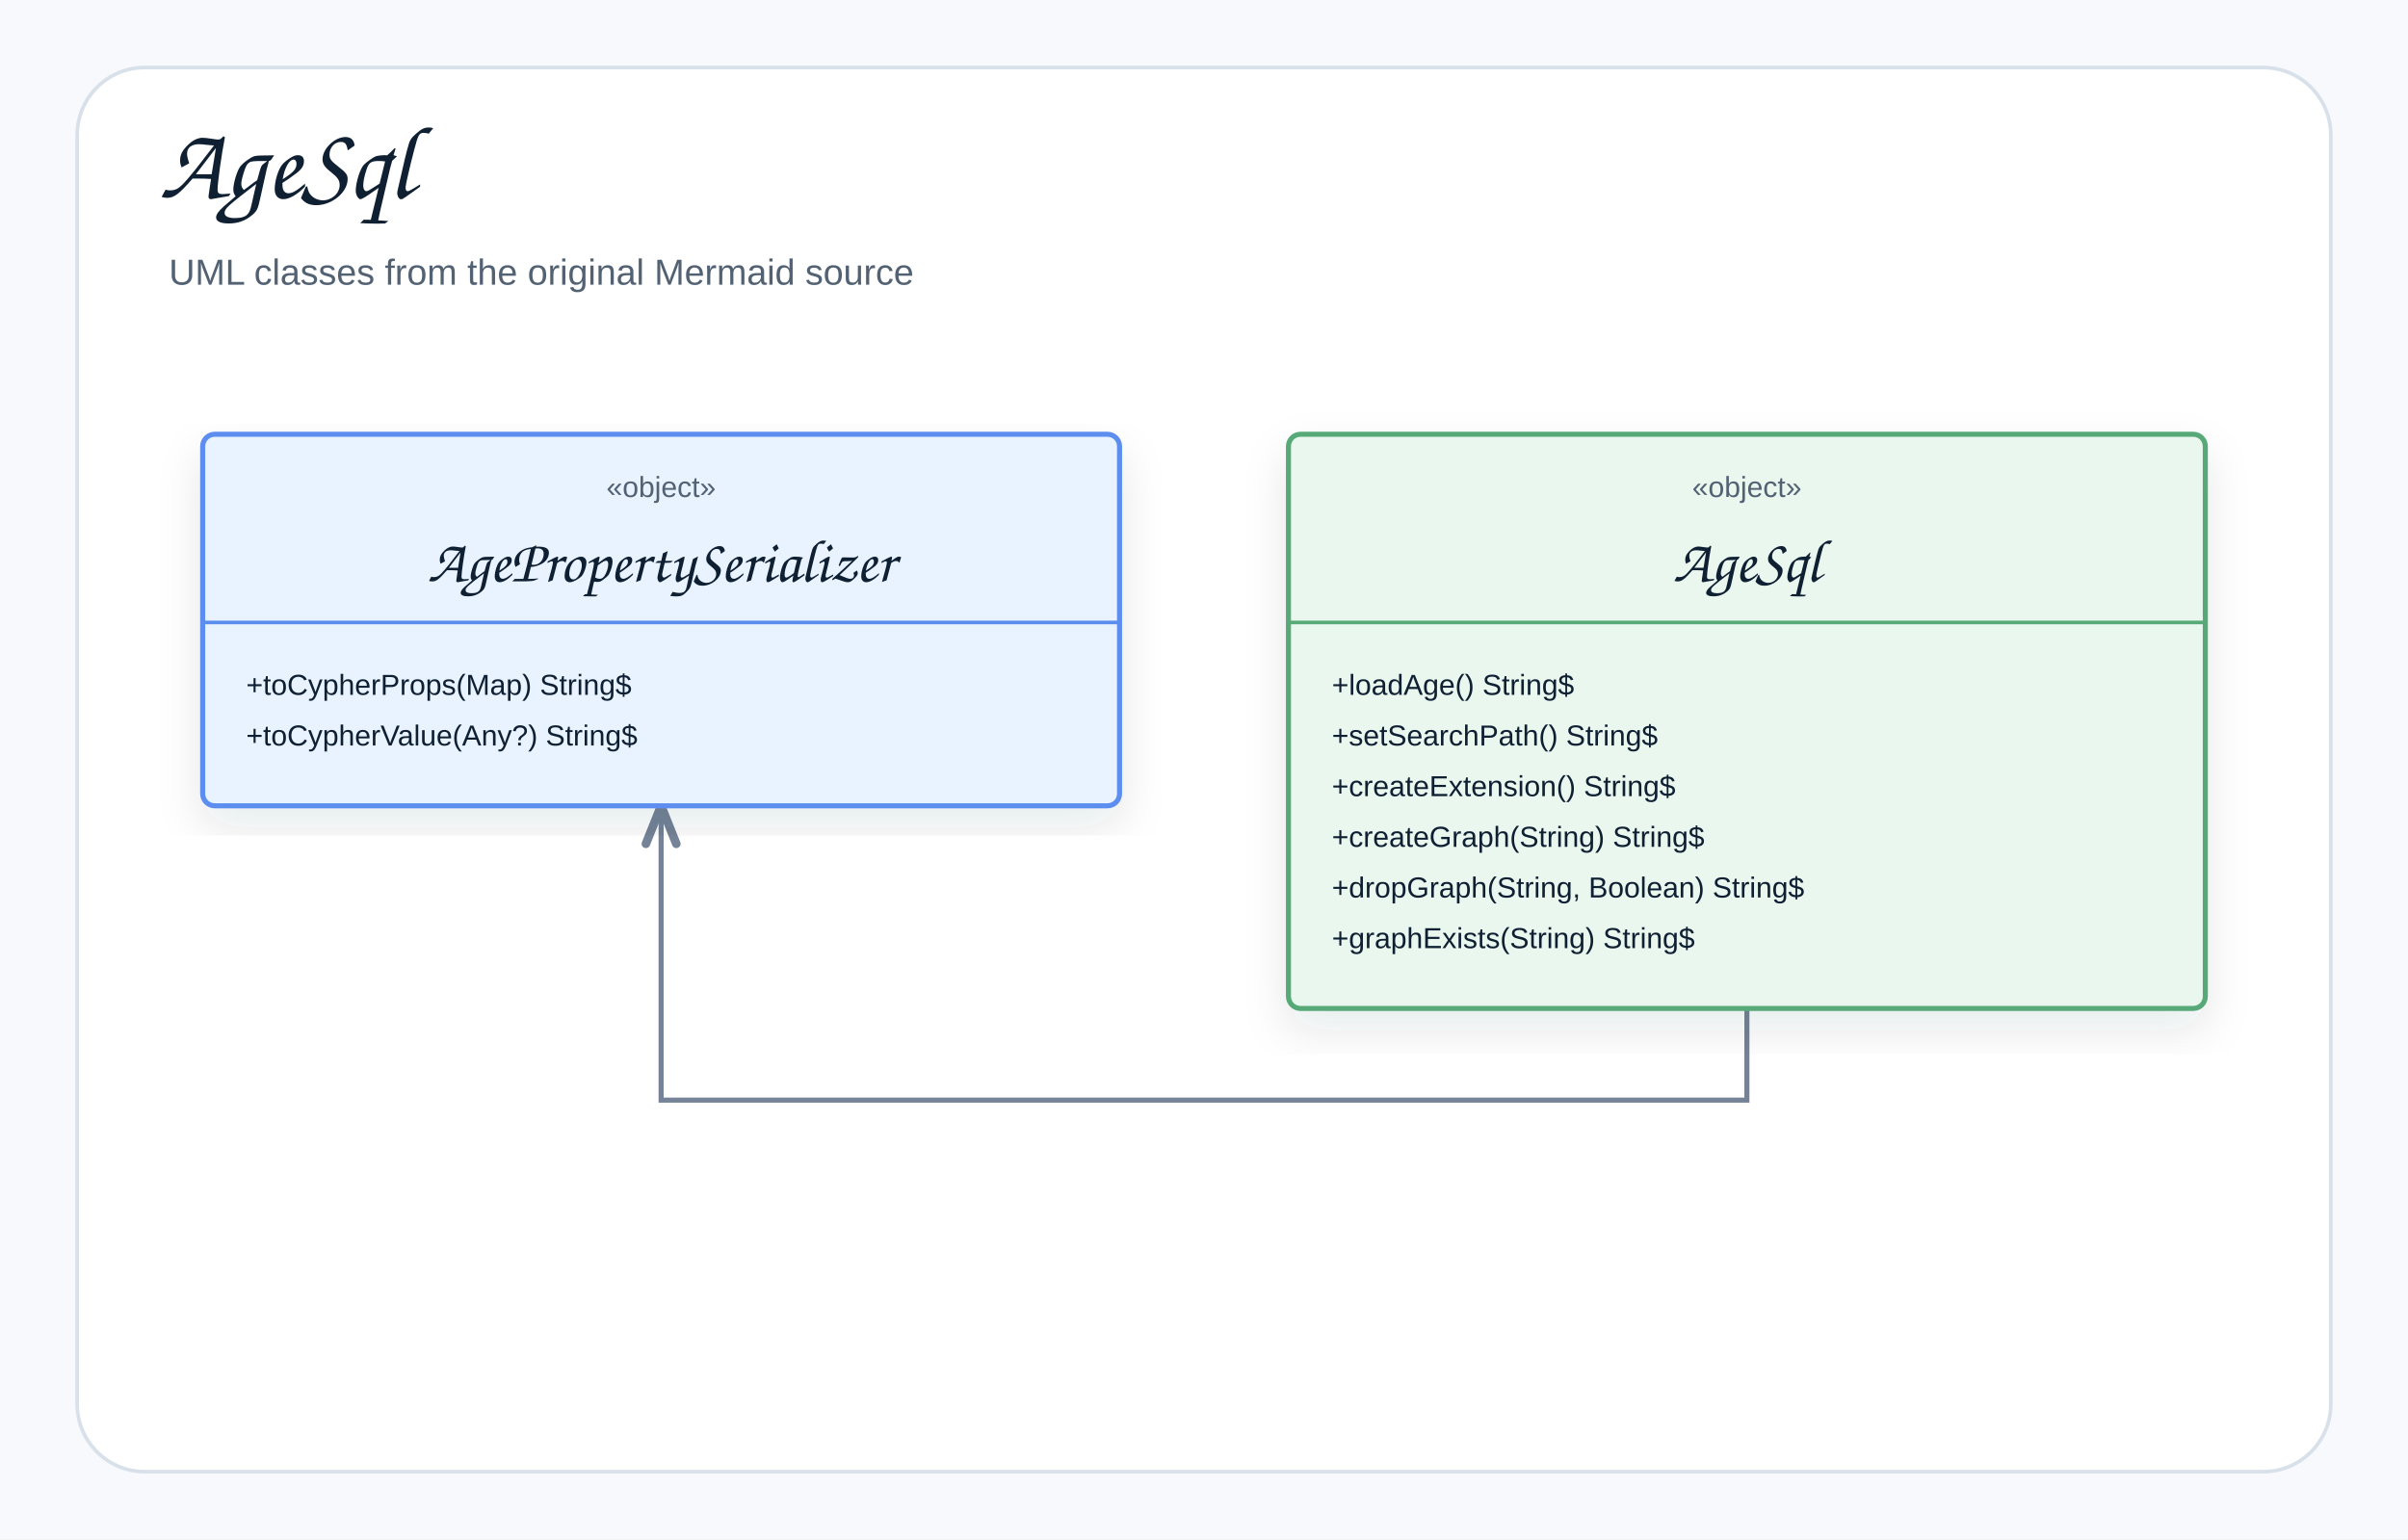
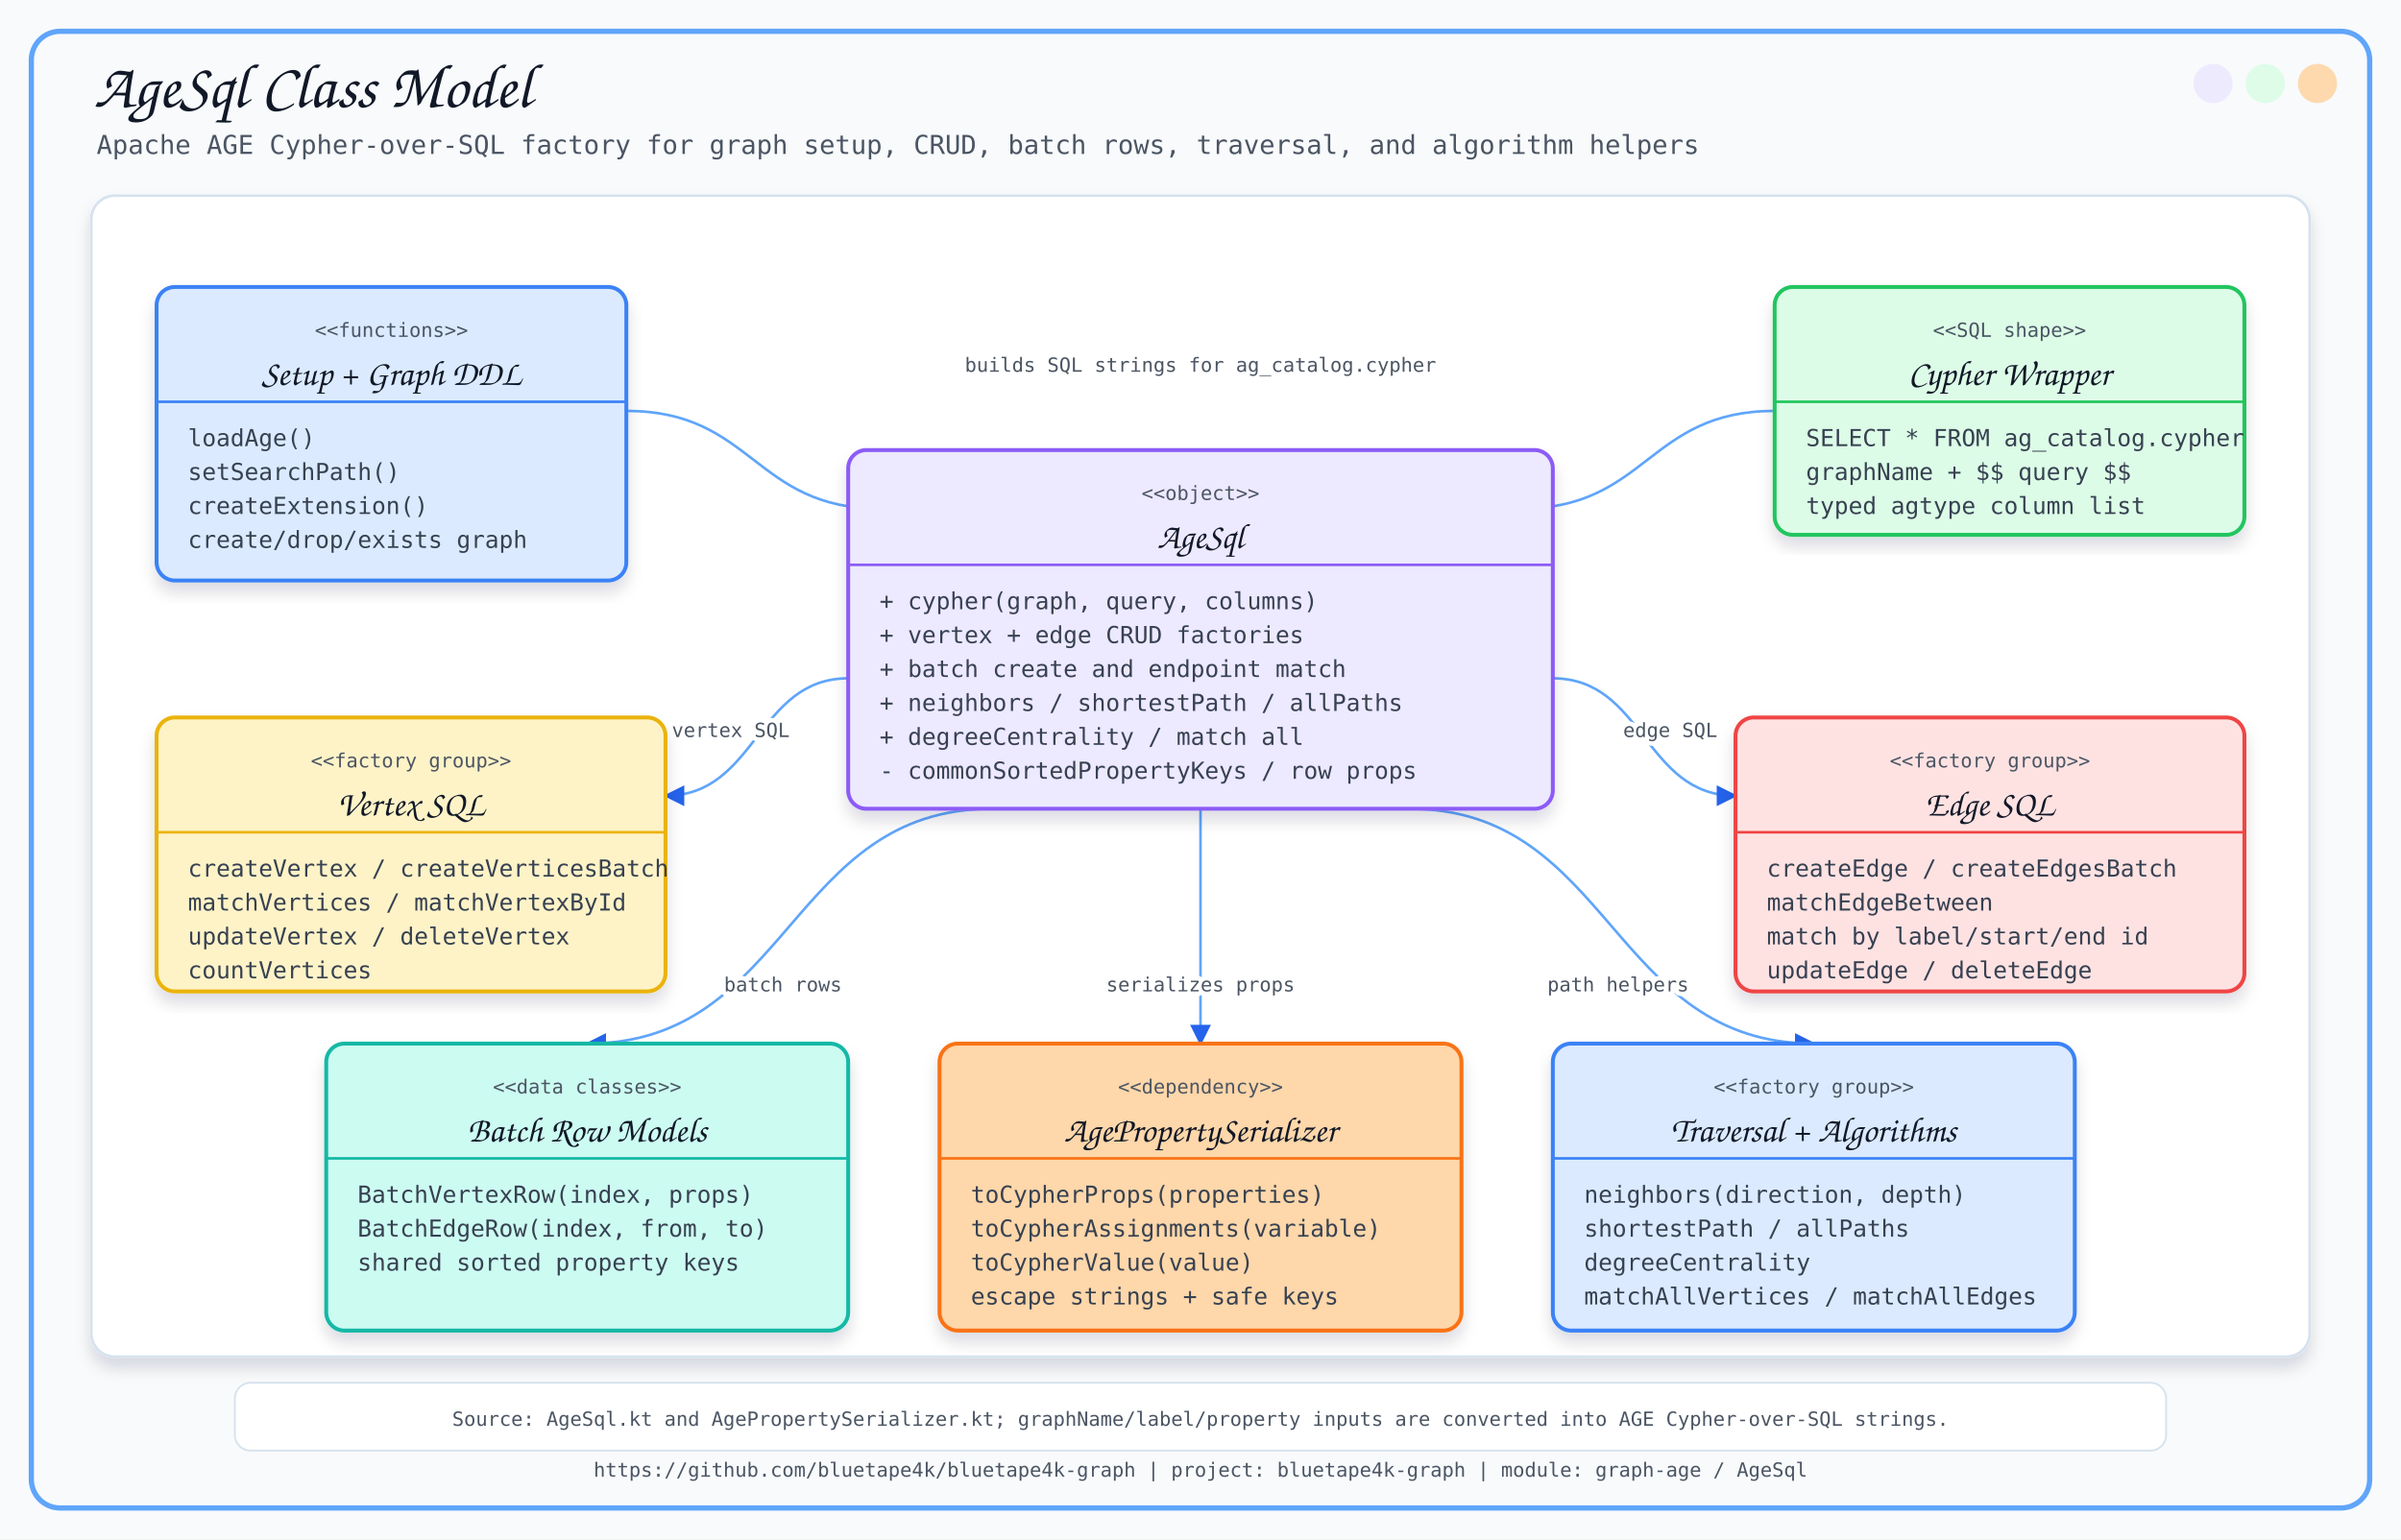
- <svg xmlns="http://www.w3.org/2000/svg" width="998" height="638" viewBox="0 0 998 638" role="img" aria-label="AgeSql">
+ <svg xmlns="http://www.w3.org/2000/svg" width="1840" height="1180" viewBox="0 0 1840 1180">
  <defs>
-     <filter id="shadow" x="-8%" y="-8%" width="116%" height="116%">
-       <feDropShadow dx="0" dy="8" stdDeviation="9" flood-color="#1f2937" flood-opacity="0.10" />
+     <filter id="softShadow" x="-8%" y="-8%" width="116%" height="116%">
+       <feDropShadow dx="0" dy="8" stdDeviation="6" flood-color="#0F172A" flood-opacity="0.14" />
    </filter>
-     <marker id="openArrow" markerWidth="10" markerHeight="8" refX="8.5" refY="4" orient="auto" markerUnits="strokeWidth">
-       <path d="M 1 1 L 8.5 4 L 1 7" fill="none" stroke="#758297" stroke-width="1.7" stroke-linecap="round" stroke-linejoin="round" />
+     <marker id="arrow" viewBox="0 0 10 10" refX="9" refY="5" markerWidth="8" markerHeight="8" orient="auto-start-reverse">
+       <path d="M 0 0 L 10 5 L 0 10 z" fill="#2563EB" />
    </marker>
-     <marker id="inherit" markerWidth="11" markerHeight="10" refX="9.5" refY="5" orient="auto" markerUnits="strokeWidth">
-       <path d="M 0.5 1 L 9.5 5 L 0.5 9 Z" fill="#ffffff" stroke="#758297" stroke-width="1.7" />
-     </marker>
-     <style>
-     .canvas{fill:#f7f9fc}.frame{fill:#fff;stroke:#d8e0ea;stroke-width:1.5}
-     .title{font-family:"Architects Daughter","Comic Sans MS","Comic Sans",cursive;font-size:43px;font-weight:400;fill:#102033}
-     .subtitle{font-family:"Comic Sans MS","Comic Sans","Comic Neue",Arial,sans-serif;font-size:15px;font-weight:400;fill:#536273}
-     .label{font-family:"Architects Daughter","Comic Sans MS","Comic Sans",cursive;font-size:25px;font-weight:400;fill:#102033}
-     .smallLabel{font-family:"Architects Daughter","Comic Sans MS","Comic Sans",cursive;font-size:21px;font-weight:400;fill:#102033}
-     .mono{font-family:"Comic Sans MS","Comic Sans","Comic Neue",Arial,sans-serif;font-size:12px;font-weight:400;fill:#102033}
-     .small{font-family:"Comic Sans MS","Comic Sans","Comic Neue",Arial,sans-serif;font-size:12px;font-weight:400;fill:#536273}
-     .strong{font-family:"Comic Sans MS","Comic Sans","Comic Neue",Arial,sans-serif;font-size:13px;font-weight:400;fill:#102033}
-     .card{stroke-width:2.1;filter:url(#shadow)}.compartment{stroke-width:1.5;fill:none}
-     .line{stroke:#758297;stroke-width:2.1;fill:none;marker-end:url(#openArrow)}
-     .plainLine{stroke:#758297;stroke-width:2.1;fill:none}
-     .dashed{stroke:#758297;stroke-width:2.1;stroke-dasharray:7 6;fill:none;marker-end:url(#openArrow)}
-     .inheritLine{stroke:#758297;stroke-width:2.2;fill:none;marker-end:url(#inherit)}
-     .implLine{stroke:#758297;stroke-width:2.2;stroke-dasharray:8 7;fill:none;marker-end:url(#inherit)}
-   </style>
  </defs>
-   <rect class="canvas" width="998" height="638" />
-   <rect class="frame" x="32" y="28" width="934" height="582" rx="28" />
-   <text class="title" x="66" y="82">AgeSql</text>
-   <text class="subtitle" x="70" y="118">UML classes from the original Mermaid source</text>
-   <path class="line" d="M724 180 L724 456 L274 456 L274 334" />
-   <g transform="translate(84,180)">
-     <rect class="card" x="0" y="0" width="380" height="154" rx="5" fill="#E8F3FF" stroke="#5B8DEF" />
-     <line class="compartment" x1="0" y1="78" x2="380" y2="78" stroke="#5B8DEF" />
-     <text class="small" x="190" y="26" text-anchor="middle">«object»</text>
-     <text class="label" x="190" y="61" text-anchor="middle">AgePropertySerializer</text>
-     <text class="mono" x="18" y="108">+toCypherProps(Map) String$</text>
-     <text class="mono" x="18" y="129">+toCypherValue(Any?) String$</text>
-   </g>
-   <g transform="translate(534,180)">
-     <rect class="card" x="0" y="0" width="380" height="238" rx="5" fill="#EAF7EF" stroke="#58A978" />
-     <line class="compartment" x1="0" y1="78" x2="380" y2="78" stroke="#58A978" />
-     <text class="small" x="190" y="26" text-anchor="middle">«object»</text>
-     <text class="label" x="190" y="61" text-anchor="middle">AgeSql</text>
-     <text class="mono" x="18" y="108">+loadAge() String$</text>
-     <text class="mono" x="18" y="129">+setSearchPath() String$</text>
-     <text class="mono" x="18" y="150">+createExtension() String$</text>
-     <text class="mono" x="18" y="171">+createGraph(String) String$</text>
-     <text class="mono" x="18" y="192">+dropGraph(String, Boolean) String$</text>
-     <text class="mono" x="18" y="213">+graphExists(String) String$</text>
-   </g>
+   <style>
+       .title { font-family: 'Architects Daughter', cursive; font-size: 48px; fill: #111827; }
+       .subtitle { font-family: 'Comic Mono', monospace; font-size: 20px; fill: #4B5563; }
+       .label { font-family: 'Architects Daughter', cursive; font-size: 27px; fill: #111827; }
+       .small { font-family: 'Comic Mono', monospace; font-size: 18px; fill: #374151; }
+       .tiny { font-family: 'Comic Mono', monospace; font-size: 15px; fill: #4B5563; }
+       .card { filter: url(#softShadow); }
+       .line { stroke: #2563EB; stroke-width: 3; fill: none; marker-end: url(#arrow); }
+       .thin { stroke: #60A5FA; stroke-width: 2; fill: none; marker-end: url(#arrow); }
+       .dash { stroke: #64748B; stroke-width: 2; stroke-dasharray: 8 8; fill: none; marker-end: url(#arrow); }
+     </style>
+   <rect x="0" y="0" width="1840" height="1180" fill="#F8FAFC" />
+   <rect x="24" y="24" width="1792" height="1132" rx="22" fill="none" stroke="#60A5FA" stroke-width="4" />
+   <circle cx="1776" cy="64" r="15" fill="#FED7AA" opacity="0.95" />
+   <circle cx="1736" cy="64" r="15" fill="#DCFCE7" opacity="0.95" />
+   <circle cx="1696" cy="64" r="15" fill="#EDE9FE" opacity="0.95" />
+   <text x="72" y="82" class="title">AgeSql Class Model</text>
+   <text x="74" y="118" class="subtitle">Apache AGE Cypher-over-SQL factory for graph setup, CRUD, batch rows, traversal, and algorithm helpers</text>
+   <text x="920.0" y="1132" text-anchor="middle" class="tiny">https://github.com/bluetape4k/bluetape4k-graph | project: bluetape4k-graph | module: graph-age / AgeSql</text>
+   <rect x="70" y="150" width="1700" height="890" rx="18" fill="#FFFFFF" stroke="#D6E2ED" stroke-width="2" filter="url(#softShadow)" />
+   <path d="M 480 315 C 577.5 315, 577.5 390, 675 390" class="thin" />
+   <path d="M 1360 315 C 1262.5 315, 1262.5 390, 1165 390" class="thin" />
+   <text x="920" y="285" text-anchor="middle" class="tiny" stroke="#FFFFFF" stroke-width="7" stroke-linejoin="round">builds SQL strings for ag_catalog.cypher</text>
+   <text x="920" y="285" text-anchor="middle" class="tiny">builds SQL strings for ag_catalog.cypher</text>
+   <path d="M 650 520 C 580.0 520, 580.0 610, 510 610" class="thin" />
+   <path d="M 1190 520 C 1260.0 520, 1260.0 610, 1330 610" class="thin" />
+   <text x="560" y="565" text-anchor="middle" class="tiny" stroke="#FFFFFF" stroke-width="7" stroke-linejoin="round">vertex SQL</text>
+   <text x="560" y="565" text-anchor="middle" class="tiny">vertex SQL</text>
+   <text x="1280" y="565" text-anchor="middle" class="tiny" stroke="#FFFFFF" stroke-width="7" stroke-linejoin="round">edge SQL</text>
+   <text x="1280" y="565" text-anchor="middle" class="tiny">edge SQL</text>
+   <path d="M 760 620 C 605.0 620, 605.0 800, 450 800" class="thin" />
+   <path d="M 920 620 C 920.0 620, 920.0 800, 920 800" class="thin" />
+   <path d="M 1080 620 C 1235.0 620, 1235.0 800, 1390 800" class="thin" />
+   <text x="600" y="760" text-anchor="middle" class="tiny" stroke="#FFFFFF" stroke-width="7" stroke-linejoin="round">batch rows</text>
+   <text x="600" y="760" text-anchor="middle" class="tiny">batch rows</text>
+   <text x="920" y="760" text-anchor="middle" class="tiny" stroke="#FFFFFF" stroke-width="7" stroke-linejoin="round">serializes props</text>
+   <text x="920" y="760" text-anchor="middle" class="tiny">serializes props</text>
+   <text x="1240" y="760" text-anchor="middle" class="tiny" stroke="#FFFFFF" stroke-width="7" stroke-linejoin="round">path helpers</text>
+   <text x="1240" y="760" text-anchor="middle" class="tiny">path helpers</text>
+   <rect x="120" y="220" width="360" height="225" rx="14" fill="#DBEAFE" stroke="#3B82F6" stroke-width="3" class="card" />
+   <text x="300.0" y="254" text-anchor="middle" dominant-baseline="middle" class="tiny">&lt;&lt;functions&gt;&gt;</text>
+   <text x="300.0" y="288" text-anchor="middle" dominant-baseline="middle" class="label">Setup + Graph DDL</text>
+   <line x1="120" y1="308" x2="480" y2="308" stroke="#3B82F6" stroke-width="2" />
+   <text x="144" y="342" class="small">loadAge()</text>
+   <text x="144" y="368" class="small">setSearchPath()</text>
+   <text x="144" y="394" class="small">createExtension()</text>
+   <text x="144" y="420" class="small">create/drop/exists graph</text>
+   <rect x="650" y="345" width="540" height="275" rx="14" fill="#EDE9FE" stroke="#8B5CF6" stroke-width="3" class="card" />
+   <text x="920.0" y="379" text-anchor="middle" dominant-baseline="middle" class="tiny">&lt;&lt;object&gt;&gt;</text>
+   <text x="920.0" y="413" text-anchor="middle" dominant-baseline="middle" class="label">AgeSql</text>
+   <line x1="650" y1="433" x2="1190" y2="433" stroke="#8B5CF6" stroke-width="2" />
+   <text x="674" y="467" class="small">+ cypher(graph, query, columns)</text>
+   <text x="674" y="493" class="small">+ vertex + edge CRUD factories</text>
+   <text x="674" y="519" class="small">+ batch create and endpoint match</text>
+   <text x="674" y="545" class="small">+ neighbors / shortestPath / allPaths</text>
+   <text x="674" y="571" class="small">+ degreeCentrality / match all</text>
+   <text x="674" y="597" class="small">- commonSortedPropertyKeys / row props</text>
+   <rect x="1360" y="220" width="360" height="190" rx="14" fill="#DCFCE7" stroke="#22C55E" stroke-width="3" class="card" />
+   <text x="1540.0" y="254" text-anchor="middle" dominant-baseline="middle" class="tiny">&lt;&lt;SQL shape&gt;&gt;</text>
+   <text x="1540.0" y="288" text-anchor="middle" dominant-baseline="middle" class="label">Cypher Wrapper</text>
+   <line x1="1360" y1="308" x2="1720" y2="308" stroke="#22C55E" stroke-width="2" />
+   <text x="1384" y="342" class="small">SELECT * FROM ag_catalog.cypher</text>
+   <text x="1384" y="368" class="small">graphName + $$ query $$</text>
+   <text x="1384" y="394" class="small">typed agtype column list</text>
+   <rect x="120" y="550" width="390" height="210" rx="14" fill="#FEF3C7" stroke="#EAB308" stroke-width="3" class="card" />
+   <text x="315.0" y="584" text-anchor="middle" dominant-baseline="middle" class="tiny">&lt;&lt;factory group&gt;&gt;</text>
+   <text x="315.0" y="618" text-anchor="middle" dominant-baseline="middle" class="label">Vertex SQL</text>
+   <line x1="120" y1="638" x2="510" y2="638" stroke="#EAB308" stroke-width="2" />
+   <text x="144" y="672" class="small">createVertex / createVerticesBatch</text>
+   <text x="144" y="698" class="small">matchVertices / matchVertexById</text>
+   <text x="144" y="724" class="small">updateVertex / deleteVertex</text>
+   <text x="144" y="750" class="small">countVertices</text>
+   <rect x="1330" y="550" width="390" height="210" rx="14" fill="#FEE2E2" stroke="#EF4444" stroke-width="3" class="card" />
+   <text x="1525.0" y="584" text-anchor="middle" dominant-baseline="middle" class="tiny">&lt;&lt;factory group&gt;&gt;</text>
+   <text x="1525.0" y="618" text-anchor="middle" dominant-baseline="middle" class="label">Edge SQL</text>
+   <line x1="1330" y1="638" x2="1720" y2="638" stroke="#EF4444" stroke-width="2" />
+   <text x="1354" y="672" class="small">createEdge / createEdgesBatch</text>
+   <text x="1354" y="698" class="small">matchEdgeBetween</text>
+   <text x="1354" y="724" class="small">match by label/start/end id</text>
+   <text x="1354" y="750" class="small">updateEdge / deleteEdge</text>
+   <rect x="250" y="800" width="400" height="220" rx="14" fill="#CCFBF1" stroke="#14B8A6" stroke-width="3" class="card" />
+   <text x="450.0" y="834" text-anchor="middle" dominant-baseline="middle" class="tiny">&lt;&lt;data classes&gt;&gt;</text>
+   <text x="450.0" y="868" text-anchor="middle" dominant-baseline="middle" class="label">Batch Row Models</text>
+   <line x1="250" y1="888" x2="650" y2="888" stroke="#14B8A6" stroke-width="2" />
+   <text x="274" y="922" class="small">BatchVertexRow(index, props)</text>
+   <text x="274" y="948" class="small">BatchEdgeRow(index, from, to)</text>
+   <text x="274" y="974" class="small">shared sorted property keys</text>
+   <rect x="720" y="800" width="400" height="220" rx="14" fill="#FED7AA" stroke="#F97316" stroke-width="3" class="card" />
+   <text x="920.0" y="834" text-anchor="middle" dominant-baseline="middle" class="tiny">&lt;&lt;dependency&gt;&gt;</text>
+   <text x="920.0" y="868" text-anchor="middle" dominant-baseline="middle" class="label">AgePropertySerializer</text>
+   <line x1="720" y1="888" x2="1120" y2="888" stroke="#F97316" stroke-width="2" />
+   <text x="744" y="922" class="small">toCypherProps(properties)</text>
+   <text x="744" y="948" class="small">toCypherAssignments(variable)</text>
+   <text x="744" y="974" class="small">toCypherValue(value)</text>
+   <text x="744" y="1000" class="small">escape strings + safe keys</text>
+   <rect x="1190" y="800" width="400" height="220" rx="14" fill="#DBEAFE" stroke="#3B82F6" stroke-width="3" class="card" />
+   <text x="1390.0" y="834" text-anchor="middle" dominant-baseline="middle" class="tiny">&lt;&lt;factory group&gt;&gt;</text>
+   <text x="1390.0" y="868" text-anchor="middle" dominant-baseline="middle" class="label">Traversal + Algorithms</text>
+   <line x1="1190" y1="888" x2="1590" y2="888" stroke="#3B82F6" stroke-width="2" />
+   <text x="1214" y="922" class="small">neighbors(direction, depth)</text>
+   <text x="1214" y="948" class="small">shortestPath / allPaths</text>
+   <text x="1214" y="974" class="small">degreeCentrality</text>
+   <text x="1214" y="1000" class="small">matchAllVertices / matchAllEdges</text>
+   <rect x="180" y="1060" width="1480" height="52" rx="12" fill="#FFFFFF" stroke="#D6E2ED" stroke-width="1.4" />
+   <text x="920" y="1093" text-anchor="middle" class="tiny">Source: AgeSql.kt and AgePropertySerializer.kt; graphName/label/property inputs are converted into AGE Cypher-over-SQL strings.</text>
</svg>
